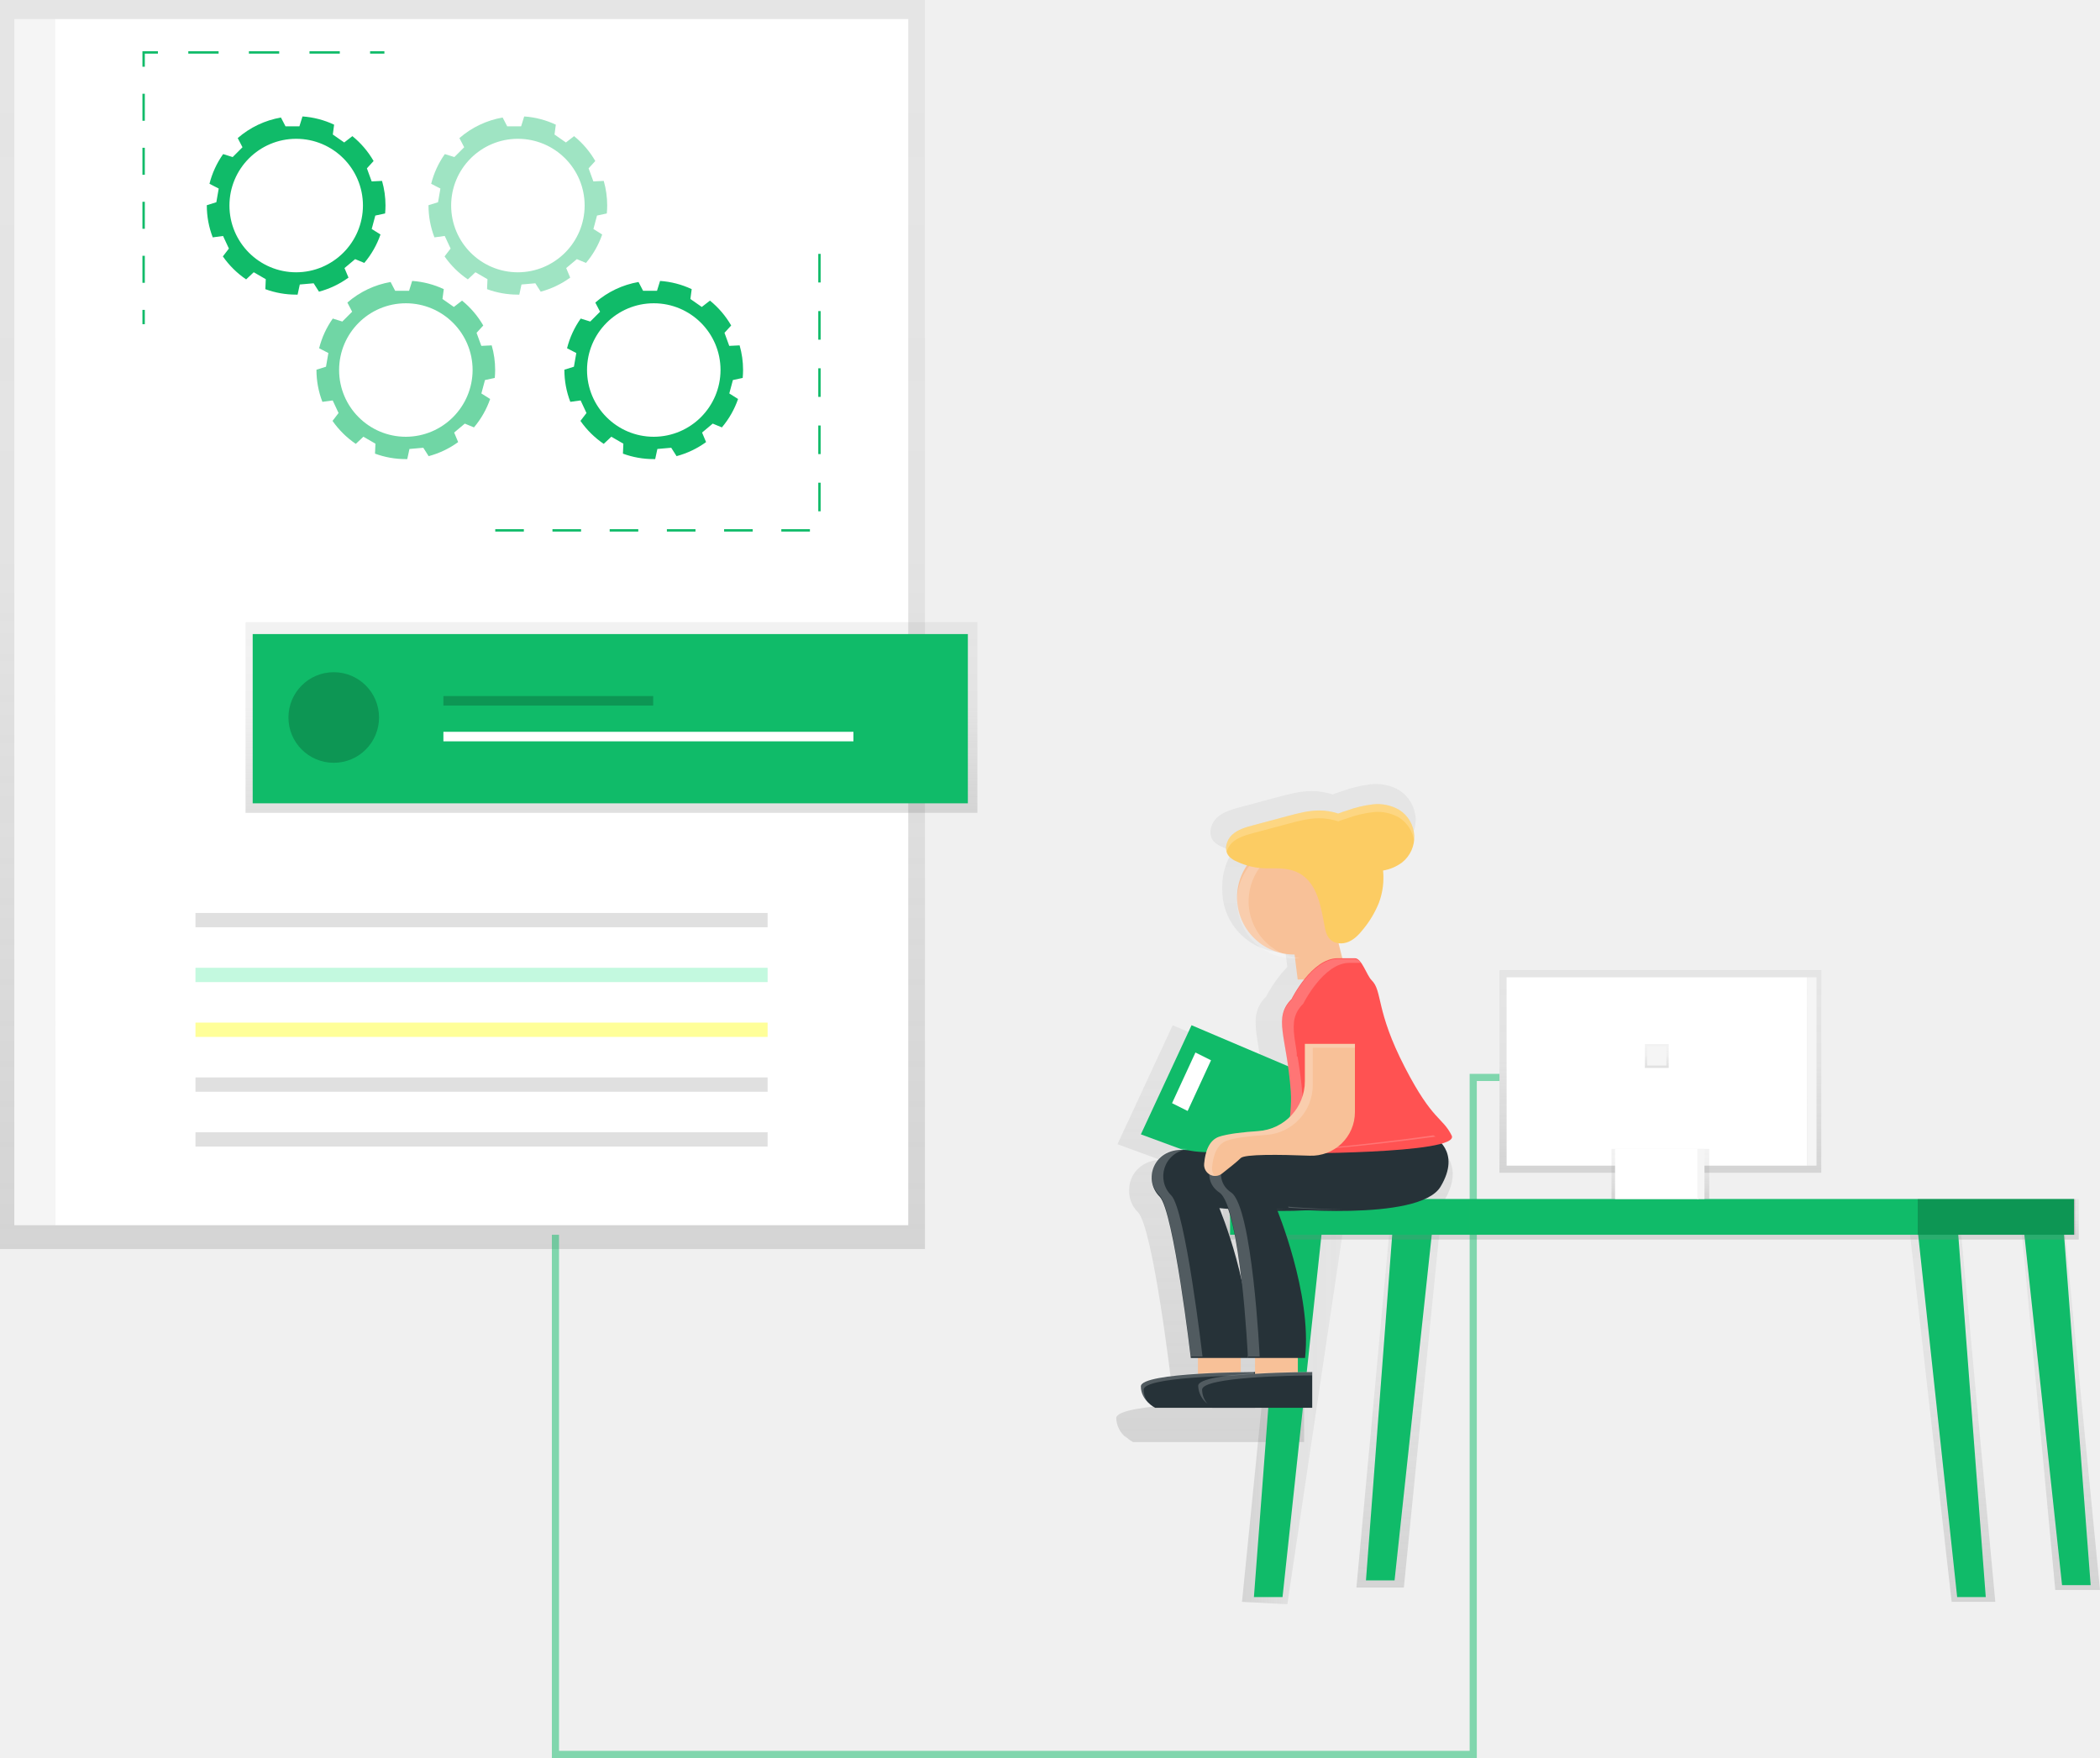
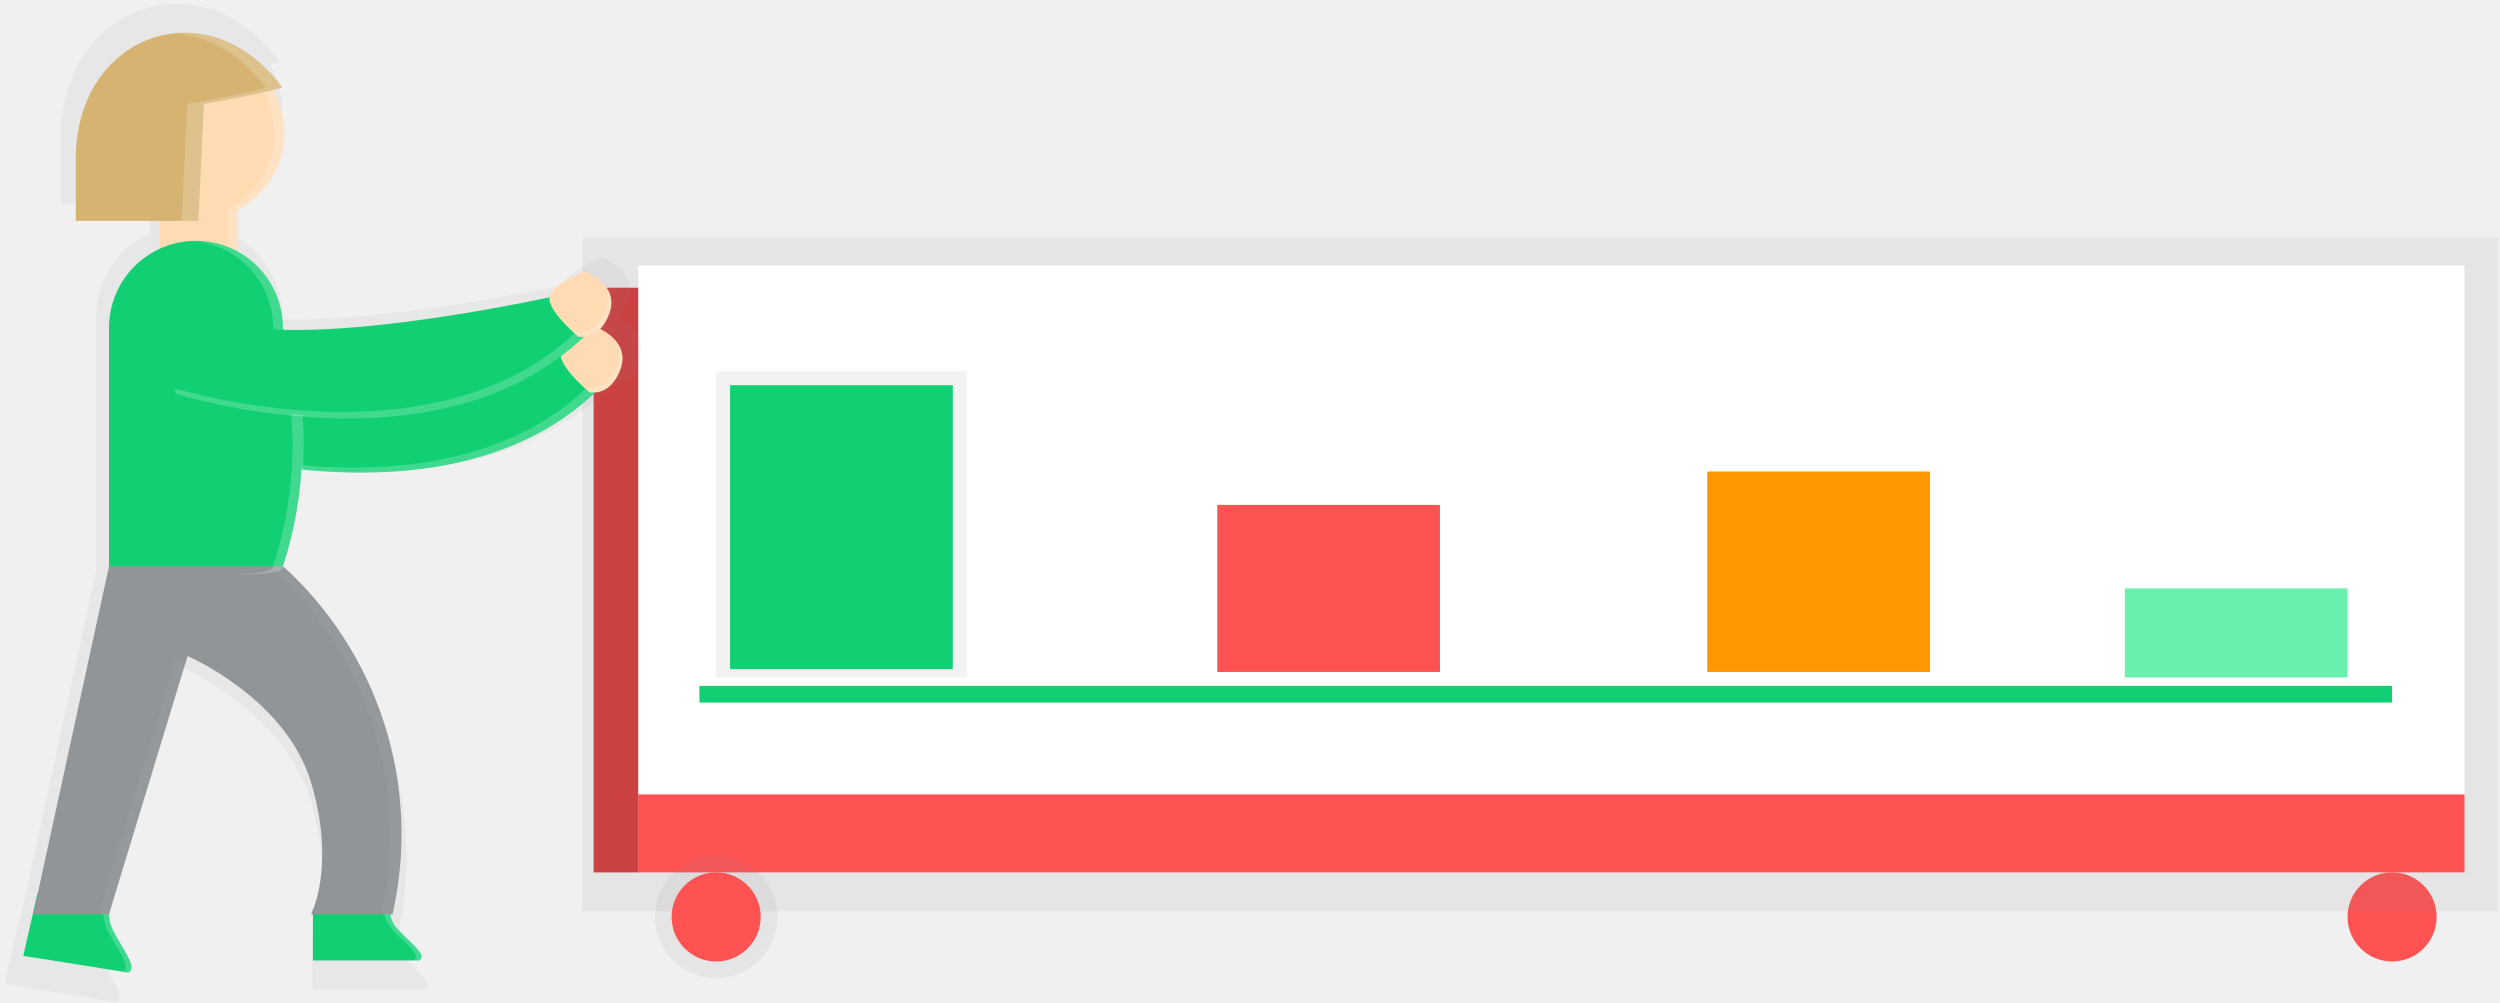
- <svg xmlns="http://www.w3.org/2000/svg" xmlns:xlink="http://www.w3.org/1999/xlink" data-name="Layer 1" viewBox="0 0 880.92 737.5">
+ <svg xmlns="http://www.w3.org/2000/svg" xmlns:xlink="http://www.w3.org/1999/xlink" viewBox="0 0 449 180" version="1.1">
+   <g id="Canvas" transform="translate(107 -124)">
+     <g id="landing-page-graphs">
+       <g id="Vector">
+         <use xlink:href="#path0_fill" transform="translate(314.62 280.68)" fill="#FF5252" />
+       </g>
+       <g id="Vector">
+         <use xlink:href="#path1_fill" transform="translate(-2.38 166.68)" fill="url(#paint1_linear)" />
+       </g>
+       <g id="Vector">
+         <use xlink:href="#path2_fill" transform="translate(7.62 171.68)" fill="#FFFFFF" />
+       </g>
+       <g id="Vector">
+         <use xlink:href="#path3_stroke" transform="translate(18.62 248.68)" fill="#11D074" />
+       </g>
+       <g id="Vector">
+         <use xlink:href="#path4_fill" transform="translate(21.62 190.68)" fill="url(#paint4_linear)" />
+       </g>
+       <g id="Vector">
+         <use xlink:href="#path5_fill" transform="translate(24.12 193.18)" fill="#11D074" />
+       </g>
+       <g id="Vector">
+         <use xlink:href="#path6_fill" transform="translate(274.62 229.68)" fill="#69F0AE" />
+       </g>
+       <g id="Vector">
+         <use xlink:href="#path7_fill" transform="translate(199.62 208.68)" fill="#FF9800" />
+       </g>
+       <g id="Vector">
+         <use xlink:href="#path8_fill" transform="translate(111.62 214.68)" fill="#FF5252" />
+       </g>
+       <g id="Vector">
+         <use xlink:href="#path9_fill" transform="translate(7.62 266.68)" fill="#FF5252" />
+       </g>
+       <g id="Vector">
+         <use xlink:href="#path10_fill" transform="translate(10.62 277.68)" fill="url(#paint10_linear)" />
+       </g>
+       <g id="Vector">
+         <use xlink:href="#path0_fill" transform="translate(13.62 280.68)" fill="#FF5252" />
+       </g>
+       <g id="Vector">
+         <use xlink:href="#path11_fill" transform="translate(-0.380005 175.68)" fill="#FF5252" />
+       </g>
+       <g id="Vector" opacity="0.2">
+         <use xlink:href="#path11_fill" transform="translate(-0.380005 175.68)" />
+       </g>
+       <g id="Vector">
+         <use xlink:href="#path12_fill" transform="translate(-106.17 124.72)" fill="url(#paint14_linear)" />
+       </g>
+       <g id="Vector">
+         <use xlink:href="#path13_fill" transform="translate(-75.066 187.25)" fill="#11D074" />
+       </g>
+       <g id="Vector" opacity="0.2">
+         <use xlink:href="#path14_fill" transform="translate(-73.71 193.52)" fill="#FFFFFF" />
+       </g>
+       <g id="Vector">
+         <use xlink:href="#path15_fill" transform="translate(-6.33002 182.75)" fill="#FFDBB4" />
+       </g>
+       <g id="Vector" opacity="0.2">
+         <use xlink:href="#path16_fill" transform="translate(-5.25 185)" fill="#FFFFFF" />
+       </g>
+       <g id="&lt;Path&gt;">
+         <use xlink:href="#path17_fill" transform="translate(-50.8 287.27)" fill="#11D074" />
+       </g>
+       <g id="Vector" opacity="0.2">
+         <use xlink:href="#path18_fill" transform="translate(-37.934 287.27)" fill="#FFFFFF" />
+       </g>
+       <g id="&lt;Path&gt;">
+         <use xlink:href="#path19_fill" transform="translate(-102.81 284.41)" fill="#11D074" />
+       </g>
+       <g id="Vector" opacity="0.2">
+         <use xlink:href="#path20_fill" transform="translate(-100.31 284.37)" fill="#FFFFFF" />
+       </g>
+       <g id="Vector">
+         <use xlink:href="#path21_fill" transform="matrix(-1 1.22465e-16 -1.22465e-16 -1 -64.24 177.07)" fill="#FFDBB4" />
+       </g>
+       <g id="Vector">
+         <use xlink:href="#path22_fill" transform="translate(-87.17 132.23)" fill="#FFDBB4" />
+       </g>
+       <g id="Vector" opacity="0.2">
+         <use xlink:href="#path23_fill" transform="translate(-72.42 132.25)" fill="#FFFFFF" />
+       </g>
+       <g id="Vector">
+         <use xlink:href="#path24_fill" transform="translate(-87.42 167.25)" fill="#11D074" />
+       </g>
+       <g id="Vector">
+         <use xlink:href="#path25_fill" transform="translate(-101.03 225.7)" fill="#929598" />
+       </g>
+       <g id="Vector" opacity="0.2">
+         <use xlink:href="#path26_fill" transform="translate(-72.55 167.28)" fill="#FFFFFF" />
+       </g>
+       <g id="Group" opacity="0.2">
+         <g id="Vector" opacity="0.2">
+           <use xlink:href="#path27_fill" transform="translate(-89.42 242.08)" fill="#FFFFFF" />
+         </g>
+         <g id="Vector" opacity="0.2">
+           <use xlink:href="#path28_fill" transform="translate(-58.19 225.95)" fill="#FFFFFF" />
+         </g>
+       </g>
+       <g id="Vector">
+         <use xlink:href="#path13_fill" transform="translate(-77.066 177.25)" fill="#11D074" />
+       </g>
+       <g id="Vector" opacity="0.2">
+         <use xlink:href="#path14_fill" transform="translate(-75.71 183.52)" fill="#FFFFFF" />
+       </g>
+       <g id="Vector">
+         <use xlink:href="#path15_fill" transform="translate(-8.33002 172.75)" fill="#FFDBB4" />
+       </g>
+       <g id="Vector" opacity="0.2">
+         <use xlink:href="#path16_fill" transform="translate(-7.25 175)" fill="#FFFFFF" />
+       </g>
+       <g id="Vector">
+         <use xlink:href="#path29_fill" transform="translate(-93.38 129.892)" fill="#D6B370" />
+       </g>
+       <g id="Vector" opacity="0.2">
+         <use xlink:href="#path30_fill" transform="translate(-75.32 129.957)" fill="#FFFFFF" />
+       </g>
+     </g>
+   </g>
  <defs>
-     <linearGradient id="a" x1="194" y1="524" x2="194" gradientUnits="userSpaceOnUse">
-       <stop offset="0" stop-color="gray" stop-opacity=".25" />
-       <stop offset=".54" stop-color="gray" stop-opacity=".12" />
-       <stop offset="1" stop-color="gray" stop-opacity=".1" />
+     <linearGradient id="paint1_linear" x1="0" y1="0" x2="1" y2="0" gradientUnits="userSpaceOnUse" gradientTransform="matrix(0 -14641 41624 0 188209 83209.3)">
+       <stop offset="0" stop-color="#808080" stop-opacity="0.25" />
+       <stop offset="0.54" stop-color="#808080" stop-opacity="0.12" />
+       <stop offset="1" stop-color="#808080" stop-opacity="0.1" />
    </linearGradient>
-     <linearGradient id="b" x1="256.5" y1="341" x2="256.5" y2="261" xlink:href="#a" />
-     <linearGradient id="c" x1="698.41" y1="686.91" x2="698.41" y2="411" xlink:href="#a" />
-     <linearGradient id="d" x1="521" y1="592.5" x2="564" y2="592.5" xlink:href="#a" />
-     <linearGradient id="e" x1="864" y1="667" x2="864" y2="506" xlink:href="#a" />
-     <linearGradient id="f" x1="587" y1="666" x2="587" y2="505" xlink:href="#a" />
-     <linearGradient id="g" x1="818.5" y1="672" x2="818.5" y2="507" xlink:href="#a" />
-     <linearGradient id="h" x1="692.5" y1="520" x2="692.5" y2="503" xlink:href="#a" />
-     <linearGradient id="i" x1="696.5" y1="492" x2="696.5" y2="407" xlink:href="#a" />
-     <linearGradient id="j" x1="696.5" y1="503" x2="696.5" y2="482" xlink:href="#a" />
-     <linearGradient id="k" x1="695" y1="448" x2="695" y2="438" xlink:href="#a" />
+     <linearGradient id="paint4_linear" x1="0" y1="0" x2="1" y2="0" gradientUnits="userSpaceOnUse" gradientTransform="matrix(0 -3025 2475 0 20457.9 35512.4)">
+       <stop offset="0" stop-color="#808080" stop-opacity="0.25" />
+       <stop offset="0.54" stop-color="#808080" stop-opacity="0.12" />
+       <stop offset="1" stop-color="#808080" stop-opacity="0.1" />
+     </linearGradient>
+     <linearGradient id="paint10_linear" x1="0" y1="0" x2="1" y2="0" gradientUnits="userSpaceOnUse" gradientTransform="matrix(0 -484 484 0 9869.64 15393)">
+       <stop offset="0" stop-color="#808080" stop-opacity="0.25" />
+       <stop offset="0.54" stop-color="#808080" stop-opacity="0.12" />
+       <stop offset="1" stop-color="#808080" stop-opacity="0.1" />
+     </linearGradient>
+     <linearGradient id="paint14_linear" x1="0" y1="0" x2="1" y2="0" gradientUnits="userSpaceOnUse" gradientTransform="matrix(13066.8 0 0 20486 55599.5 116793)">
+       <stop offset="0" stop-color="#808080" stop-opacity="0.08" />
+       <stop offset="0.54" stop-color="#808080" stop-opacity="0.12" />
+       <stop offset="1" stop-color="#808080" stop-opacity="0.1" />
+     </linearGradient>
+     <path id="path0_fill" d="M 8 16C 12.418 16 16 12.418 16 8C 16 3.582 12.418 -7.32422e-06 8 -7.32422e-06C 3.582 -7.32422e-06 -4.88281e-06 3.582 -4.88281e-06 8C -4.88281e-06 12.418 3.582 16 8 16Z" />
+     <path id="path1_fill" d="M 344 -7.32422e-06L -4.88281e-06 -7.32422e-06L -4.88281e-06 121L 344 121L 344 -7.32422e-06Z" />
+     <path id="path2_fill" d="M 328 -7.32422e-06L -4.88281e-06 -7.32422e-06L -4.88281e-06 95L 328 95L 328 -7.32422e-06Z" />
+     <path id="path3_stroke" d="M -4.88281e-06 1.5L 304 1.5L 304 -1.5L -4.88281e-06 -1.5L -4.88281e-06 1.5Z" />
+     <path id="path4_fill" d="M 45 -7.32422e-06L -4.88281e-06 -7.32422e-06L -4.88281e-06 55L 45 55L 45 -7.32422e-06Z" />
+     <path id="path5_fill" d="M 40 -7.32422e-06L -4.88281e-06 -7.32422e-06L -4.88281e-06 51L 40 51L 40 -7.32422e-06Z" />
+     <path id="path6_fill" d="M 40 -7.32422e-06L -4.88281e-06 -7.32422e-06L -4.88281e-06 16L 40 16L 40 -7.32422e-06Z" />
+     <path id="path7_fill" d="M 40 -7.32422e-06L -4.88281e-06 -7.32422e-06L -4.88281e-06 36L 40 36L 40 -7.32422e-06Z" />
+     <path id="path8_fill" d="M 40 -7.32422e-06L -4.88281e-06 -7.32422e-06L -4.88281e-06 30L 40 30L 40 -7.32422e-06Z" />
+     <path id="path9_fill" d="M 328 -7.32422e-06L -4.88281e-06 -7.32422e-06L -4.88281e-06 14L 328 14L 328 -7.32422e-06Z" />
+     <path id="path10_fill" d="M 11 22C 17.075 22 22 17.075 22 11C 22 4.925 17.075 -7.32422e-06 11 -7.32422e-06C 4.925 -7.32422e-06 -4.88281e-06 4.925 -4.88281e-06 11C -4.88281e-06 17.075 4.925 22 11 22Z" />
+     <path id="path11_fill" d="M 8 -7.32422e-06L -4.88281e-06 -7.32422e-06L -4.88281e-06 105L 8 105L 8 -7.32422e-06Z" />
+     <path id="path12_fill" d="M 114.32 62.12C 114.32 62.01 114.32 61.91 114.32 61.8C 114.32 61.69 114.32 61.47 114.32 61.31C 114.32 61.15 114.32 61.1 114.26 61C 114.2 60.9 114.19 60.7 114.14 60.56C 114.09 60.42 114.08 60.37 114.04 60.27C 114 60.17 113.92 59.99 113.86 59.85L 113.74 59.6C 113.66 59.46 113.57 59.32 113.48 59.19L 113.35 59C 113.219 58.82 113.079 58.646 112.93 58.48C 112.132 57.63 111.187 56.932 110.14 56.42C 110.959 55.54 111.571 54.487 111.93 53.34C 112.034 53.033 112.114 52.719 112.17 52.4C 112.17 52.3 112.17 52.2 112.17 52.11C 112.197 51.918 112.214 51.724 112.22 51.53C 112.22 51.42 112.22 51.32 112.22 51.21C 112.22 51.1 112.22 50.88 112.22 50.72C 112.22 50.56 112.22 50.51 112.16 50.41C 112.1 50.31 112.09 50.11 112.04 49.97C 111.99 49.83 111.98 49.78 111.94 49.68C 111.9 49.58 111.82 49.4 111.76 49.26L 111.64 49.01C 111.56 48.87 111.47 48.73 111.38 48.6L 111.25 48.41C 111.119 48.23 110.979 48.056 110.83 47.89C 109.833 46.845 108.622 46.026 107.28 45.49C 107.28 45.49 100.93 47.84 100.51 50.42C 95.85 51.42 68.69 57.07 50.04 56.62L 49.9 56.25C 49.901 53.233 49.08 50.273 47.524 47.688C 45.968 45.103 43.737 42.991 41.07 41.58L 41.07 35.3C 41.084 35.033 41.084 34.767 41.07 34.5C 41.043 34.245 41.003 33.991 40.95 33.74L 41.07 33.67L 41.58 33.39L 42.32 32.94L 42.79 32.63C 43.137 32.39 43.47 32.137 43.79 31.87L 44.17 31.54C 44.4 31.34 44.62 31.14 44.84 30.93L 45.23 30.55C 45.503 30.27 45.763 29.983 46.01 29.69L 46.28 29.35C 46.513 29.057 46.737 28.757 46.95 28.45L 47.22 28.04C 47.413 27.74 47.6 27.433 47.78 27.12L 47.95 26.82C 48.17 26.42 48.37 26 48.55 25.58L 48.7 25.2C 48.84 24.86 48.967 24.527 49.08 24.2L 49.2 23.83C 49.34 23.37 49.46 22.91 49.56 22.44C 49.56 22.35 49.56 22.25 49.61 22.16C 49.683 21.76 49.743 21.357 49.79 20.95C 49.79 20.81 49.79 20.68 49.79 20.54C 49.79 20.04 49.87 19.54 49.87 19.03C 49.87 16.188 49.136 13.395 47.74 10.92C 48.81 10.66 49.46 10.45 49.38 10.35C 48.97 9.8 48.56 9.28 48.13 8.78L 47.72 8.31C 47.42 7.97 47.13 7.65 46.83 7.31L 46.35 6.82C 46.05 6.52 45.75 6.24 45.45 5.97L 44.98 5.55C 44.6 5.23 44.22 4.92 43.84 4.62L 43.59 4.42C 43.13 4.08 42.67 3.76 42.2 3.42L 41.68 3.1C 41.38 2.91 41.07 2.73 40.76 2.57L 40.14 2.25L 39.28 1.84L 38.65 1.56C 38.35 1.43 38.04 1.32 37.73 1.21L 37.16 1C 36.7 0.85 36.24 0.71 35.78 0.59L 35.07 0.43L 34.3 0.27L 33.53 0.15L 32.82 0.07L 32.03 1.2207e-05L 31.35 1.2207e-05L 30.56 1.2207e-05C 30.127 1.2207e-05 29.693 0.02 29.26 0.06C 19.03 0.9 10.07 9.83 10.07 24.06L 10.07 35.8L 26.07 35.8L 26.07 41.14C 23.194 42.467 20.758 44.589 19.05 47.256C 17.342 49.923 16.433 53.023 16.43 56.19L 16.43 101.7L 2.85 164.09L 2.67 164.09L -1.34277e-05 176L 19.16 179.1L 19.99 179.23C 21.99 178.37 18.64 174.34 17.13 171.23C 16.976 170.905 16.842 170.571 16.73 170.23C 16.519 169.603 16.391 168.95 16.35 168.29L 31.07 120L 31 120L 31.35 118.87C 31.35 118.87 50.09 126.87 54.91 142.96C 58.82 155.96 56.39 164.42 55.33 167.16L 55.26 167.16L 55.26 167.32C 55.05 167.84 54.9 168.13 54.9 168.13L 55.26 168.13L 55.26 176.96L 75.52 176.96C 77.4 176.01 73.41 173.24 71.42 170.96C 70.769 170.237 70.314 169.359 70.1 168.41L 70.44 168.41L 70.6 167.69C 73.147 155.86 72.562 143.57 68.904 132.035C 65.246 120.5 58.64 110.12 49.74 101.92C 49.777 101.867 49.807 101.81 49.83 101.75C 51.742 95.898 52.921 89.832 53.34 83.69C 68.83 85.17 89.44 84.11 104.85 72.17C 106.321 71.058 107.727 69.863 109.06 68.59C 110.39 68.49 112.72 67.75 114.01 63.99C 114.114 63.683 114.194 63.369 114.25 63.05C 114.25 62.95 114.25 62.85 114.25 62.76C 114.286 62.548 114.309 62.334 114.32 62.12Z" />
+     <path id="path13_fill" d="M 2.056 17.21C 2.056 17.21 48.956 32.12 74.936 7.21L 69.426 -1.95312e-05C 69.426 -1.95312e-05 19.026 11.23 7.016 3C -4.994 -5.23 2.056 17.21 2.056 17.21Z" />
+     <path id="path14_fill" d="M 72.26 0L 73.18 1.2C 47.18 26.12 0.3 11.2 0.3 11.2C 0.3 11.2 0.18 10.82 -2.19727e-05 10.2C 5.59 11.87 48.02 23.28 72.26 0Z" />
+     <path id="path15_fill" d="M 5.2 11.7C 5.2 11.7 9.04 12.57 10.81 7.42C 12.58 2.27 6.41 -1.95312e-05 6.41 -1.95312e-05C 6.41 -1.95312e-05 -0.02 2.37 2.94699e-05 4.89C 0.02 7.41 5.2 11.7 5.2 11.7Z" />
+     <path id="path16_fill" d="M 3.51 8.64C 3.51 8.64 7.35 9.51 9.12 4.36C 9.394 3.649 9.496 2.884 9.418 2.126C 9.34 1.368 9.084 0.64 8.67 -1.95312e-05C 9.32 0.67 9.765 1.511 9.952 2.425C 10.14 3.34 10.063 4.288 9.73 5.16C 7.96 10.32 4.12 9.44 4.12 9.44C 2.594 8.158 1.212 6.713 1.13687e-13 5.13C 1.07 6.395 2.245 7.57 3.51 8.64L 3.51 8.64Z" />
+     <path id="path17_fill" d="M 1.2207e-05 0L 13.89 0C 13.839 0.654 13.929 1.312 14.155 1.928C 14.381 2.544 14.738 3.104 15.2 3.57C 17.07 5.73 20.83 8.34 19.06 9.23L 1.2207e-05 9.23L 1.2207e-05 0Z" />
+     <path id="path18_fill" d="M 1.324 3.57C 0.862 3.104 0.505 2.544 0.279 1.928C 0.053 1.312 -0.037 0.654 0.014 1.13687e-13L 1.014 1.13687e-13C 0.963 0.654 1.053 1.312 1.279 1.928C 1.505 2.544 1.862 3.104 2.324 3.57C 4.194 5.73 7.954 8.34 6.184 9.23L 5.184 9.23C 6.954 8.34 3.194 5.74 1.324 3.57Z" />
+     <path id="path19_fill" d="M 2.54 1.46484e-05L 15.54 2.13C 15.181 3.678 15.39 5.304 16.13 6.71C 17.55 9.71 20.74 13.45 18.82 14.26L 2.44141e-06 11.26L 2.54 1.46484e-05Z" />
+     <path id="path20_fill" d="M 12.64 6.74C 11.9 5.334 11.691 3.708 12.05 2.16L 2.44141e-06 0.16L 2.44141e-06 -2.44141e-05L 13 2.13C 12.641 3.678 12.85 5.304 13.59 6.71C 15.01 9.71 18.2 13.45 16.28 14.26L 15.49 14.13C 16.97 13.15 14 9.56 12.64 6.74Z" />
+     <path id="path21_fill" d="M 14.11 7.06C 14.11 3.161 10.951 1.46484e-05 7.055 1.46484e-05C 3.159 1.46484e-05 2.44141e-05 3.161 2.44141e-05 7.06L 2.44141e-05 13.85C 2.44141e-05 17.749 3.159 20.91 7.055 20.91C 10.951 20.91 14.11 17.749 14.11 13.85L 14.11 7.06Z" />
+     <path id="path22_fill" d="M 15.62 31.24C 24.247 31.24 31.24 24.247 31.24 15.62C 31.24 6.993 24.247 -1.95312e-05 15.62 -1.95312e-05C 6.993 -1.95312e-05 -1.34277e-05 6.993 -1.34277e-05 15.62C -1.34277e-05 24.247 6.993 31.24 15.62 31.24Z" />
+     <path id="path23_fill" d="M 6.42 37.77L 6.42 30.97C 6.419 30.472 6.366 29.976 6.26 29.49C 9.31 27.923 11.76 25.396 13.232 22.299C 14.704 19.202 15.116 15.706 14.403 12.352C 13.691 8.998 11.895 5.971 9.292 3.738C 6.689 1.506 3.424 0.192 1.70898e-05 -1.87582e-05L 0.88 -1.87582e-05C 4.384 -0.001 7.786 1.176 10.54 3.342C 13.295 5.508 15.241 8.537 16.066 11.942C 16.891 15.347 16.547 18.931 15.089 22.117C 13.632 25.303 11.146 27.907 8.03 29.51C 8.136 29.996 8.189 30.492 8.19 30.99L 8.19 37.79C 8.199 38.794 7.992 39.788 7.583 40.705C 7.174 41.622 6.573 42.44 5.819 43.104C 5.066 43.768 4.179 44.262 3.218 44.553C 2.257 44.844 1.245 44.925 0.25 44.79C 1.956 44.569 3.522 43.735 4.658 42.443C 5.793 41.151 6.42 39.49 6.42 37.77Z" />
+     <path id="path24_fill" d="M -1.34277e-05 58.45C -1.34277e-05 58.45 30.13 61.85 31.24 58.45C 39.05 34.51 31.24 15.62 31.24 15.62C 31.24 11.477 29.594 7.504 26.665 4.575C 23.736 1.646 19.763 -1.95312e-05 15.62 -1.95312e-05L 15.62 -1.95312e-05C 11.477 -1.95312e-05 7.504 1.646 4.575 4.575C 1.646 7.504 -1.34277e-05 11.477 -1.34277e-05 15.62L -1.34277e-05 58.45Z" />
+     <path id="path25_fill" d="M 13.61 -7.32422e-06L 1.2207e-06 62.49L 13.61 62.49L 27.72 16.13C 27.72 16.13 45.36 23.69 49.89 38.81C 54.42 53.93 49.89 62.49 49.89 62.49L 64.53 62.49L 64.68 61.81C 67.085 50.676 66.522 39.105 63.047 28.257C 59.572 17.409 53.307 7.664 44.88 -7.32422e-06" />
+     <path id="path26_fill" d="M 14.61 58.42C 22.42 34.48 14.61 15.59 14.61 15.59C 14.611 11.622 13.101 7.802 10.387 4.906C 7.674 2.011 3.96 0.257 1.2207e-05 9.76562e-06C 0.33 9.76562e-06 0.67 9.76562e-06 1 9.76562e-06C 5.143 9.76562e-06 9.116 1.646 12.045 4.575C 14.974 7.504 16.62 11.477 16.62 15.62C 16.62 15.62 24.43 34.52 16.62 58.45C 16.22 59.67 12.1 60.01 6.98 59.96C 11.14 59.87 14.27 59.47 14.61 58.42Z" />
+     <path id="path27_fill" d="M 15.85 0.85L 2 46.36L -1.34277e-05 46.36L 14.11 -2.44141e-06C 14.11 -2.44141e-06 14.76 0.28 15.85 0.85Z" />
+     <path id="path28_fill" d="M -2.44141e-06 -7.32422e-06L 2 -7.32422e-06C 10.427 7.664 16.692 17.409 20.167 28.257C 23.642 39.105 24.205 50.676 21.8 61.81L 21.65 62.49L 19.65 62.49L 19.8 61.81C 22.205 50.676 21.642 39.105 18.167 28.257C 14.692 17.409 8.427 7.664 -2.44141e-06 -7.32422e-06L -2.44141e-06 -7.32422e-06Z" />
+     <path id="path29_fill" d="M 23 12.778L 22 33.778L -4.88281e-06 33.778L -4.88281e-06 22.628C -4.88281e-06 0.238 23.67 -8.262 37 9.728C 37.33 10.218 23 12.778 23 12.778Z" />
+     <path id="path30_fill" d="M -7.32422e-06 0.053C 5.61 0.513 11.38 3.573 15.94 9.723C 16.27 10.163 1.94 12.723 1.94 12.723L 0.94 33.723L 3.94 33.723L 4.94 12.723C 4.94 12.723 19.27 10.163 18.94 9.723C 13.57 2.463 6.51 -0.437 -7.32422e-06 0.053Z" />
  </defs>
-   <path fill="url(#a)" d="M0 0h388v524H0z" />
-   <path fill="#fff" d="M23 8h358v506H23z" />
-   <path fill="#f5f5f5" d="M6 8h17v506H6z" />
-   <path fill="#e0e0e0" d="M82 383h240v6H82z" />
-   <path fill="#69f0ae" opacity=".4" d="M82 406h240v6H82z" />
-   <path fill="#ff0" opacity=".4" d="M82 429h240v6H82z" />
-   <path fill="#e0e0e0" d="M82 452h240v6H82zm0 23h240v6H82z" />
-   <path d="M161.55 89.55c.1-1.11.16-2.23.16-3.36a37.33 37.33 0 0 0-1.45-10.3l-4.35.21-2-5.48 2.81-3.07a37.72 37.72 0 0 0-8.9-10.44l-3.43 2.66-4.78-3.34.55-4.13a37.17 37.17 0 0 0-13.27-3.45L125.6 53h-5.83l-1.92-3.7a37.33 37.33 0 0 0-18.13 8.63l2 3.84-4.12 4.12-4-1.25a37.29 37.29 0 0 0-5.73 12.46l3.88 2-1 5.74-4 1.25v.09a37.25 37.25 0 0 0 2.49 13.4l4.32-.59 2.46 5.28-2.53 3.3a37.76 37.76 0 0 0 9.76 9.64l3.19-3 5.05 2.92-.18 4.18a37.28 37.28 0 0 0 12.9 2.29h.63l.92-4.25 5.81-.51 2.24 3.52a37.32 37.32 0 0 0 12.38-5.9l-1.68-4 4.47-3.75 3.84 1.59a37.45 37.45 0 0 0 6.79-11.92l-3.68-2.32 1.51-5.63zm-37.3 24.68a28 28 0 1 1 28-28 28.07 28.07 0 0 1-28 28z" fill="#10bb69" />
-   <path d="M207.55 158.55c.1-1.11.16-2.23.16-3.36a37.33 37.33 0 0 0-1.45-10.3l-4.35.21-2-5.48 2.81-3.07a37.72 37.72 0 0 0-8.9-10.44l-3.43 2.66-4.78-3.34.55-4.13a37.17 37.17 0 0 0-13.27-3.45L171.6 122h-5.83l-1.92-3.7a37.33 37.33 0 0 0-18.13 8.63l2 3.84-4.12 4.12-4-1.25a37.29 37.29 0 0 0-5.73 12.46l3.88 2-1 5.74-4 1.25v.09a37.25 37.25 0 0 0 2.49 13.4l4.32-.59 2.46 5.28-2.53 3.3a37.76 37.76 0 0 0 9.76 9.64l3.19-3 5.05 2.92-.18 4.18a37.28 37.28 0 0 0 12.9 2.29h.63l.92-4.25 5.81-.51 2.24 3.52a37.32 37.32 0 0 0 12.38-5.9l-1.68-4 4.47-3.75 3.84 1.59a37.45 37.45 0 0 0 6.79-11.92l-3.68-2.32 1.51-5.63zm-37.3 24.68a28 28 0 1 1 28-28 28.07 28.07 0 0 1-28 28z" fill="#10bb69" opacity=".6" />
-   <path d="M254.55 89.55c.1-1.11.16-2.23.16-3.36a37.33 37.33 0 0 0-1.45-10.3l-4.35.21-2-5.48 2.81-3.07a37.72 37.72 0 0 0-8.9-10.44l-3.43 2.66-4.78-3.34.55-4.13a37.17 37.17 0 0 0-13.27-3.45L218.6 53h-5.83l-1.92-3.7a37.33 37.33 0 0 0-18.13 8.63l2 3.84-4.12 4.12-4-1.25a37.29 37.29 0 0 0-5.73 12.46l3.88 2-1 5.74-4 1.25v.09a37.25 37.25 0 0 0 2.49 13.4l4.32-.59 2.46 5.28-2.53 3.3a37.76 37.76 0 0 0 9.76 9.64l3.19-3 5.05 2.92-.18 4.18a37.28 37.28 0 0 0 12.9 2.29h.63l.92-4.25 5.81-.51 2.24 3.52a37.32 37.32 0 0 0 12.38-5.9l-1.68-4 4.47-3.75 3.84 1.59a37.45 37.45 0 0 0 6.79-11.92l-3.68-2.32 1.51-5.63zm-37.3 24.68a28 28 0 1 1 28-28 28.07 28.07 0 0 1-28 28z" fill="#10bb69" opacity=".4" />
-   <path d="M311.55 158.55c.1-1.11.16-2.23.16-3.36a37.33 37.33 0 0 0-1.45-10.3l-4.35.21-2-5.48 2.81-3.07a37.72 37.72 0 0 0-8.9-10.44l-3.43 2.66-4.78-3.34.55-4.13a37.17 37.17 0 0 0-13.27-3.45L275.6 122h-5.83l-1.92-3.7a37.33 37.33 0 0 0-18.13 8.63l2 3.84-4.12 4.12-4-1.25a37.29 37.29 0 0 0-5.73 12.46l3.88 2-1 5.74-4 1.25v.09a37.25 37.25 0 0 0 2.49 13.4l4.32-.59 2.46 5.28-2.53 3.3a37.76 37.76 0 0 0 9.76 9.64l3.19-3 5.05 2.92-.18 4.18a37.28 37.28 0 0 0 12.9 2.29h.63l.92-4.25 5.81-.51 2.24 3.52a37.32 37.32 0 0 0 12.38-5.9l-1.68-4 4.47-3.75 3.84 1.59a37.45 37.45 0 0 0 6.79-11.92l-3.68-2.32 1.51-5.63zm-37.3 24.68a28 28 0 1 1 28-28 28.07 28.07 0 0 1-28 28z" fill="#10bb69" />
-   <path fill="none" stroke="#10bb69" stroke-miterlimit="10" d="M161.25 22h-6" />
-   <path fill="none" stroke="#10bb69" stroke-miterlimit="10" stroke-dasharray="12.71 12.71" d="M142.54 22H72.61" />
-   <path fill="none" stroke="#10bb69" stroke-miterlimit="10" d="M66.25 22h-6v6" />
-   <path fill="none" stroke="#10bb69" stroke-miterlimit="10" stroke-dasharray="11.33 11.33" d="M60.25 39.33v85" />
-   <path fill="none" stroke="#10bb69" stroke-miterlimit="10" d="M60.25 130v6" />
-   <path fill="none" stroke="#10bb69" stroke-miterlimit="10" stroke-dasharray="12" d="M207.75 222.5h136v-119" />
-   <path fill="url(#b)" d="M103 261h307v80H103z" />
-   <path fill="#10bb69" d="M106 266h300v71H106z" />
-   <path fill="#10bb69" d="M186 283h88v4h-88z" />
-   <path opacity=".2" d="M186 292h88v4h-88z" />
-   <path fill="#fff" d="M186 307h172v4H186z" />
-   <circle cx="140" cy="301" r="19" fill="#10bb69" />
-   <circle cx="140" cy="301" r="19" opacity=".2" />
-   <path d="M763.66 564a1.34 1.34 0 0 0 .18-1.54c-4.3-8.61-8.61-6.45-21.33-31.06-13.54-26.17-10.17-34.94-15.24-39.94-2-2-4.06-8.68-6.78-9.85l-1.76-7.06a9.07 9.07 0 0 0 4.67-.72c2.8-1.24 4.93-3.6 6.82-6a45.56 45.56 0 0 0 7-11.84 32.36 32.36 0 0 0 2-9.73 33.28 33.28 0 0 0-.09-5 20.09 20.09 0 0 0 8.65-3.65 15 15 0 0 0 5.48-9.85c0-.39.09-.77.11-1.16a12.11 12.11 0 0 0 0-1.38 15 15 0 0 0-6.9-11.72 19.57 19.57 0 0 0-12-2.49 52.21 52.21 0 0 0-12.15 2.99c-1 .32-2.44.73-3.75 1.3a27.77 27.77 0 0 0-8.76-1.43c-4.86 0-9.62 1.28-14.31 2.54l-15.79 4.23c-3.5.94-7.15 2-9.76 4.47a8.26 8.26 0 0 0-.65.71l-.12.15a8.84 8.84 0 0 0-.57.81c-1.56 2.52-1.9 5.86 0 8.08a9.62 9.62 0 0 0 3.39 2.34 37.8 37.8 0 0 0 4.77 1.82 26 26 0 0 0-4.49 14.64v1.78a26.09 26.09 0 0 0 26.09 26.09h.43l.76 6.12a54 54 0 0 0-8.91 12.46 13.89 13.89 0 0 0-4.37 10.76c-.05 4.34 1.13 9.65 2.28 17l-37.09-15.76-23.16 49.88 17.82 6.57c-8.37.38-13 6.5-12.93 12.73a12.32 12.32 0 0 0 3.66 9.21c6.45 6.45 14.28 73.63 14.28 73.63h3.26v7.05c-13.21.8-26.61 2.43-26.61 5.74a10.77 10.77 0 0 0 4.22 8.21c-.19-.23-.38-.48-.56-.74a14.26 14.26 0 0 0 3.38 2.57h71.75v-14.82h.12v-1.79s-2.6 0-6.64.07v-6.34h3.26c2.91-26.22-9.78-60.24-12.53-67.2 4.47 0 9.17-.06 13.83-.32 19.79.89 53.82.67 60.67-10.75 7.61-12.62 1.52-19.37-1.63-21.81zm-99.43 31.6s1.49.15 4 .34c2.69 7.67 4.68 20.27 6.09 32.57a216.36 216.36 0 0 0-10.09-32.91zm28.63-116.44a26.17 26.17 0 0 0 5.55.6h.2l.16 1.31a25.89 25.89 0 0 1-5.91-1.92zm-12.32 191.45H680v-.26s-2.33 0-6 .06v-6.33h6.52z" transform="translate(-159.54 -82)" fill="url(#c)" />
-   <path fill="url(#d)" d="M537.03 512L521 672l19.03 1L564 512h-26.97z" />
-   <path fill="#10bb69" d="M538 512l-12 158h12l17-158h-17z" />
-   <path fill="url(#e)" d="M865.16 506l15.76 161h-18.76l-15.08-161h18.08z" />
-   <path fill="#10bb69" d="M865 507l12 158h-12l-17-158h17z" />
-   <path fill="url(#f)" d="M583.9 505L569 666h19.9L605 505h-21.1z" />
-   <path fill="#10bb69" d="M585 505l-12 158h12l17-158h-17z" />
-   <path fill="url(#g)" d="M821.69 507L837 672h-18.31L800 507h21.69z" />
-   <path fill="#10bb69" d="M821 512l12 158h-12l-17-158h17z" />
-   <path fill="url(#h)" d="M513 503h359v17H513z" />
-   <path fill="#10bb69" d="M516 503h288v15H516zm288 0h66v15h-66z" />
-   <path opacity=".2" d="M804.46 503h66v15h-66z" />
-   <path fill="url(#i)" d="M629 407h135v85H629z" />
-   <path fill="#fff" d="M632 410h126v79H632z" />
-   <path fill="url(#j)" d="M676 482h41v21h-41z" />
-   <path fill="#fff" d="M677.5 482h35v21h-35z" />
-   <path fill="#f5f5f5" d="M758 410h4v79h-4zm-46 72h3v21h-3z" />
-   <path fill="url(#k)" d="M690 438h10v10h-10z" />
-   <path fill="#f5f5f5" d="M691 439h8v8h-8z" />
-   <path fill="#10bb69" d="M499.84 430.1l65.39 27.79-22.01 41.81-64.64-23.82 21.26-45.78z" />
-   <path fill="#f8c198" d="M502.52 563.62h17.96v14.96h-17.96zm23.95 0h17.96v14.96h-17.96z" />
-   <circle cx="542.87" cy="376.5" r="23.94" fill="#f8c198" />
-   <path fill="#f8c198" d="M565.31 410.92h-20.95l-2.99-23.94h17.96l5.98 23.94z" />
-   <path d="M577.35 476.83s12 6 3 21-68.84 9-68.84 9 15 35.91 12 62.85h-23.98S492.35 508 486.46 502c-7.63-7.63-1.86-22.22 13.11-19.23s77.78-5.94 77.78-5.94z" fill="#263238" />
-   <path d="M516.41 506.22s10.52 1 23.39 1.17c-9.34.1-18-.38-23.22-.75zm-5.24-23.37c23.37-.45 66.18-6.56 66.18-6.56a9 9 0 0 1 .9.55c-12.19 1.66-49.19 6.43-67.08 6.01zm-12.96-.8c-10.19 1.55-13.34 13-6.88 19.45 5.92 5.92 13.11 67.57 13.11 67.57h-4.9s-7.19-61.65-13.08-67.57c-7.44-7.4-2.22-21.35 11.75-19.45z" opacity=".2" fill="#fff" />
-   <path d="M526.46 575.59s-47.89 0-47.89 6 6 9 6 9h41.89z" fill="#263238" />
-   <path d="M526 575.36V577c-8.34.06-46.25.65-46.25 6a9.13 9.13 0 0 0 2.24 5.9 9.89 9.89 0 0 1-3.88-7.53c0-6.01 47.89-6.01 47.89-6.01z" fill="#fff" opacity=".2" />
-   <path d="M601.29 476.83s12 6 3 21-68.84 9-68.84 9 15 35.91 12 62.85h-23.99s-3-62.85-12-68.84-3-21 12-18 77.83-6.01 77.83-6.01zm-50.83 98.76s-47.89 0-47.89 6 6 9 6 9h41.89z" fill="#263238" />
-   <path d="M561.1 402h7.28c2.87 0 4.92 7.2 7 9.22 4.66 4.59 1.56 12.63 14 36.65 11.68 22.58 15.63 20.61 19.58 28.5s-70.5 7.53-70.5 7.53 3.79-15.12 3-26.21c-1.64-22.79-7.56-30.68.34-38.58-.02 0 8.45-17.11 19.3-17.11z" fill="#ff5252" />
-   <path fill="#fff" d="M501.47 441.54l-9.81 21.26 6.54 3.27 9.81-21.26-6.54-3.27z" />
-   <path d="M542.87 354.2a24.23 24.23 0 0 1 2.45.12 23.94 23.94 0 0 0 0 47.64 24.23 24.23 0 0 1-2.45.12 23.945 23.945 0 1 1 0-47.89z" fill="#fff" opacity=".2" />
-   <path d="M516.75 350.31c2.4-2.3 5.75-3.24 9-4.1l14.49-3.88c4.31-1.15 8.67-2.32 13.13-2.33a25.48 25.48 0 0 1 8 1.31c1.2-.52 2.55-.9 3.44-1.19a47.91 47.91 0 0 1 11.11-2.68 18 18 0 0 1 11 2.29 13.55 13.55 0 0 1 1.19 22.12 18.43 18.43 0 0 1-7.93 3.35 30.08 30.08 0 0 1-1.72 13.47 41.81 41.81 0 0 1-6.39 10.87c-1.73 2.21-3.69 4.37-6.26 5.51s-5.88 1-7.86-1c-1.46-1.47-2-3.63-2.33-5.67-1.51-8.08-3-17.37-10-21.68-4.39-2.7-9.28-2.44-14.18-2.41a29.55 29.55 0 0 1-12.71-2.91 8.83 8.83 0 0 1-3.18-2.14c-2.2-2.52-1.2-6.63 1.2-8.93z" fill="#fccc63" />
-   <path d="M586.95 343a18 18 0 0 0-11-2.29 47.91 47.91 0 0 0-11.11 2.68c-.89.3-2.24.67-3.44 1.19a25.48 25.48 0 0 0-8-1.31c-4.46 0-8.82 1.17-13.13 2.33l-14.49 3.88c-3.21.86-6.56 1.8-9 4.1a8.12 8.12 0 0 0-2.19 3.86 7.54 7.54 0 0 1 2.19-7.13c2.4-2.3 5.75-3.24 9-4.1l14.49-3.88c4.31-1.15 8.67-2.32 13.13-2.33a25.48 25.48 0 0 1 8 1.31c1.2-.52 2.55-.9 3.44-1.19a47.91 47.91 0 0 1 11.11-2.68 18 18 0 0 1 11 2.29 13.79 13.79 0 0 1 6.33 10.75 13 13 0 0 1-.11 2.33 13.79 13.79 0 0 0-6.22-9.81zm-6.61 25.44v1.31c0-.43 0-.85-.09-1.28zM541.46 458c-1.64-22.79-7.56-30.68.34-38.58 0 0 8.46-17.11 19.32-17.11h7.28a3.33 3.33 0 0 1 2.4 1.63h-4.77c-10.86 0-19.32 17.11-19.32 17.11-7.9 7.9-2 15.79-.34 38.58.64 8.89-1.67 20.37-2.61 24.57h-5.29s3.77-15.12 2.99-26.2z" opacity=".2" fill="#fff" />
-   <path fill="#ff5252" d="M570.14 443.18h-26.16V425.2h26.16z" />
-   <path d="M535.12 482.85c23.37-.45 66.18-6.56 66.18-6.56a9 9 0 0 1 .9.55c-12.2 1.66-49.19 6.43-67.08 6.01zm-12.91-.79c-10.26 1.56-13.42 13.09-5.8 18.17 9 6 12 68.84 12 68.84h-4.95s-3-62.85-12-68.84c-8.68-5.81-3.28-20.09 10.75-18.17zm18.14 24.16s10.52 1 23.39 1.17c-9.34.1-18-.38-23.22-.75z" opacity=".2" fill="#fff" />
-   <path d="M568.37 437.92v28.63a18.28 18.28 0 0 1-19 18.28c-12.65-.49-27.24-.68-28.91 1-1.39 1.39-4.7 4.06-7.86 6.52a4.64 4.64 0 0 1-7.47-4.1c.4-4.81 1.91-9.93 6.34-11.4 3.57-1.19 10-1.91 16.38-2.34a21 21 0 0 0 19.53-21v-15.59z" fill="#f8c198" />
-   <path d="M505.16 488.23c.4-4.81 1.91-9.93 6.34-11.4 3.57-1.19 10-1.91 16.38-2.34a21 21 0 0 0 19.53-21v-15.57h21v1.63h-17.72v15.57a21 21 0 0 1-19.53 21c-6.42.43-12.82 1.15-16.38 2.34-4.43 1.48-5.95 6.6-6.34 11.4a4.62 4.62 0 0 0 1.11 3.44 4.67 4.67 0 0 1-4.39-5.07zm45.36 87.13V577c-8.34.06-46.25.65-46.25 6a9.13 9.13 0 0 0 2.24 5.9 9.89 9.89 0 0 1-3.88-7.53c0-6.01 47.89-6.01 47.89-6.01z" fill="#fff" opacity=".2" />
-   <path fill="none" stroke="#10bb69" stroke-miterlimit="10" stroke-width="3" opacity=".5" d="M233 518v218h385V452h11" />
</svg>
